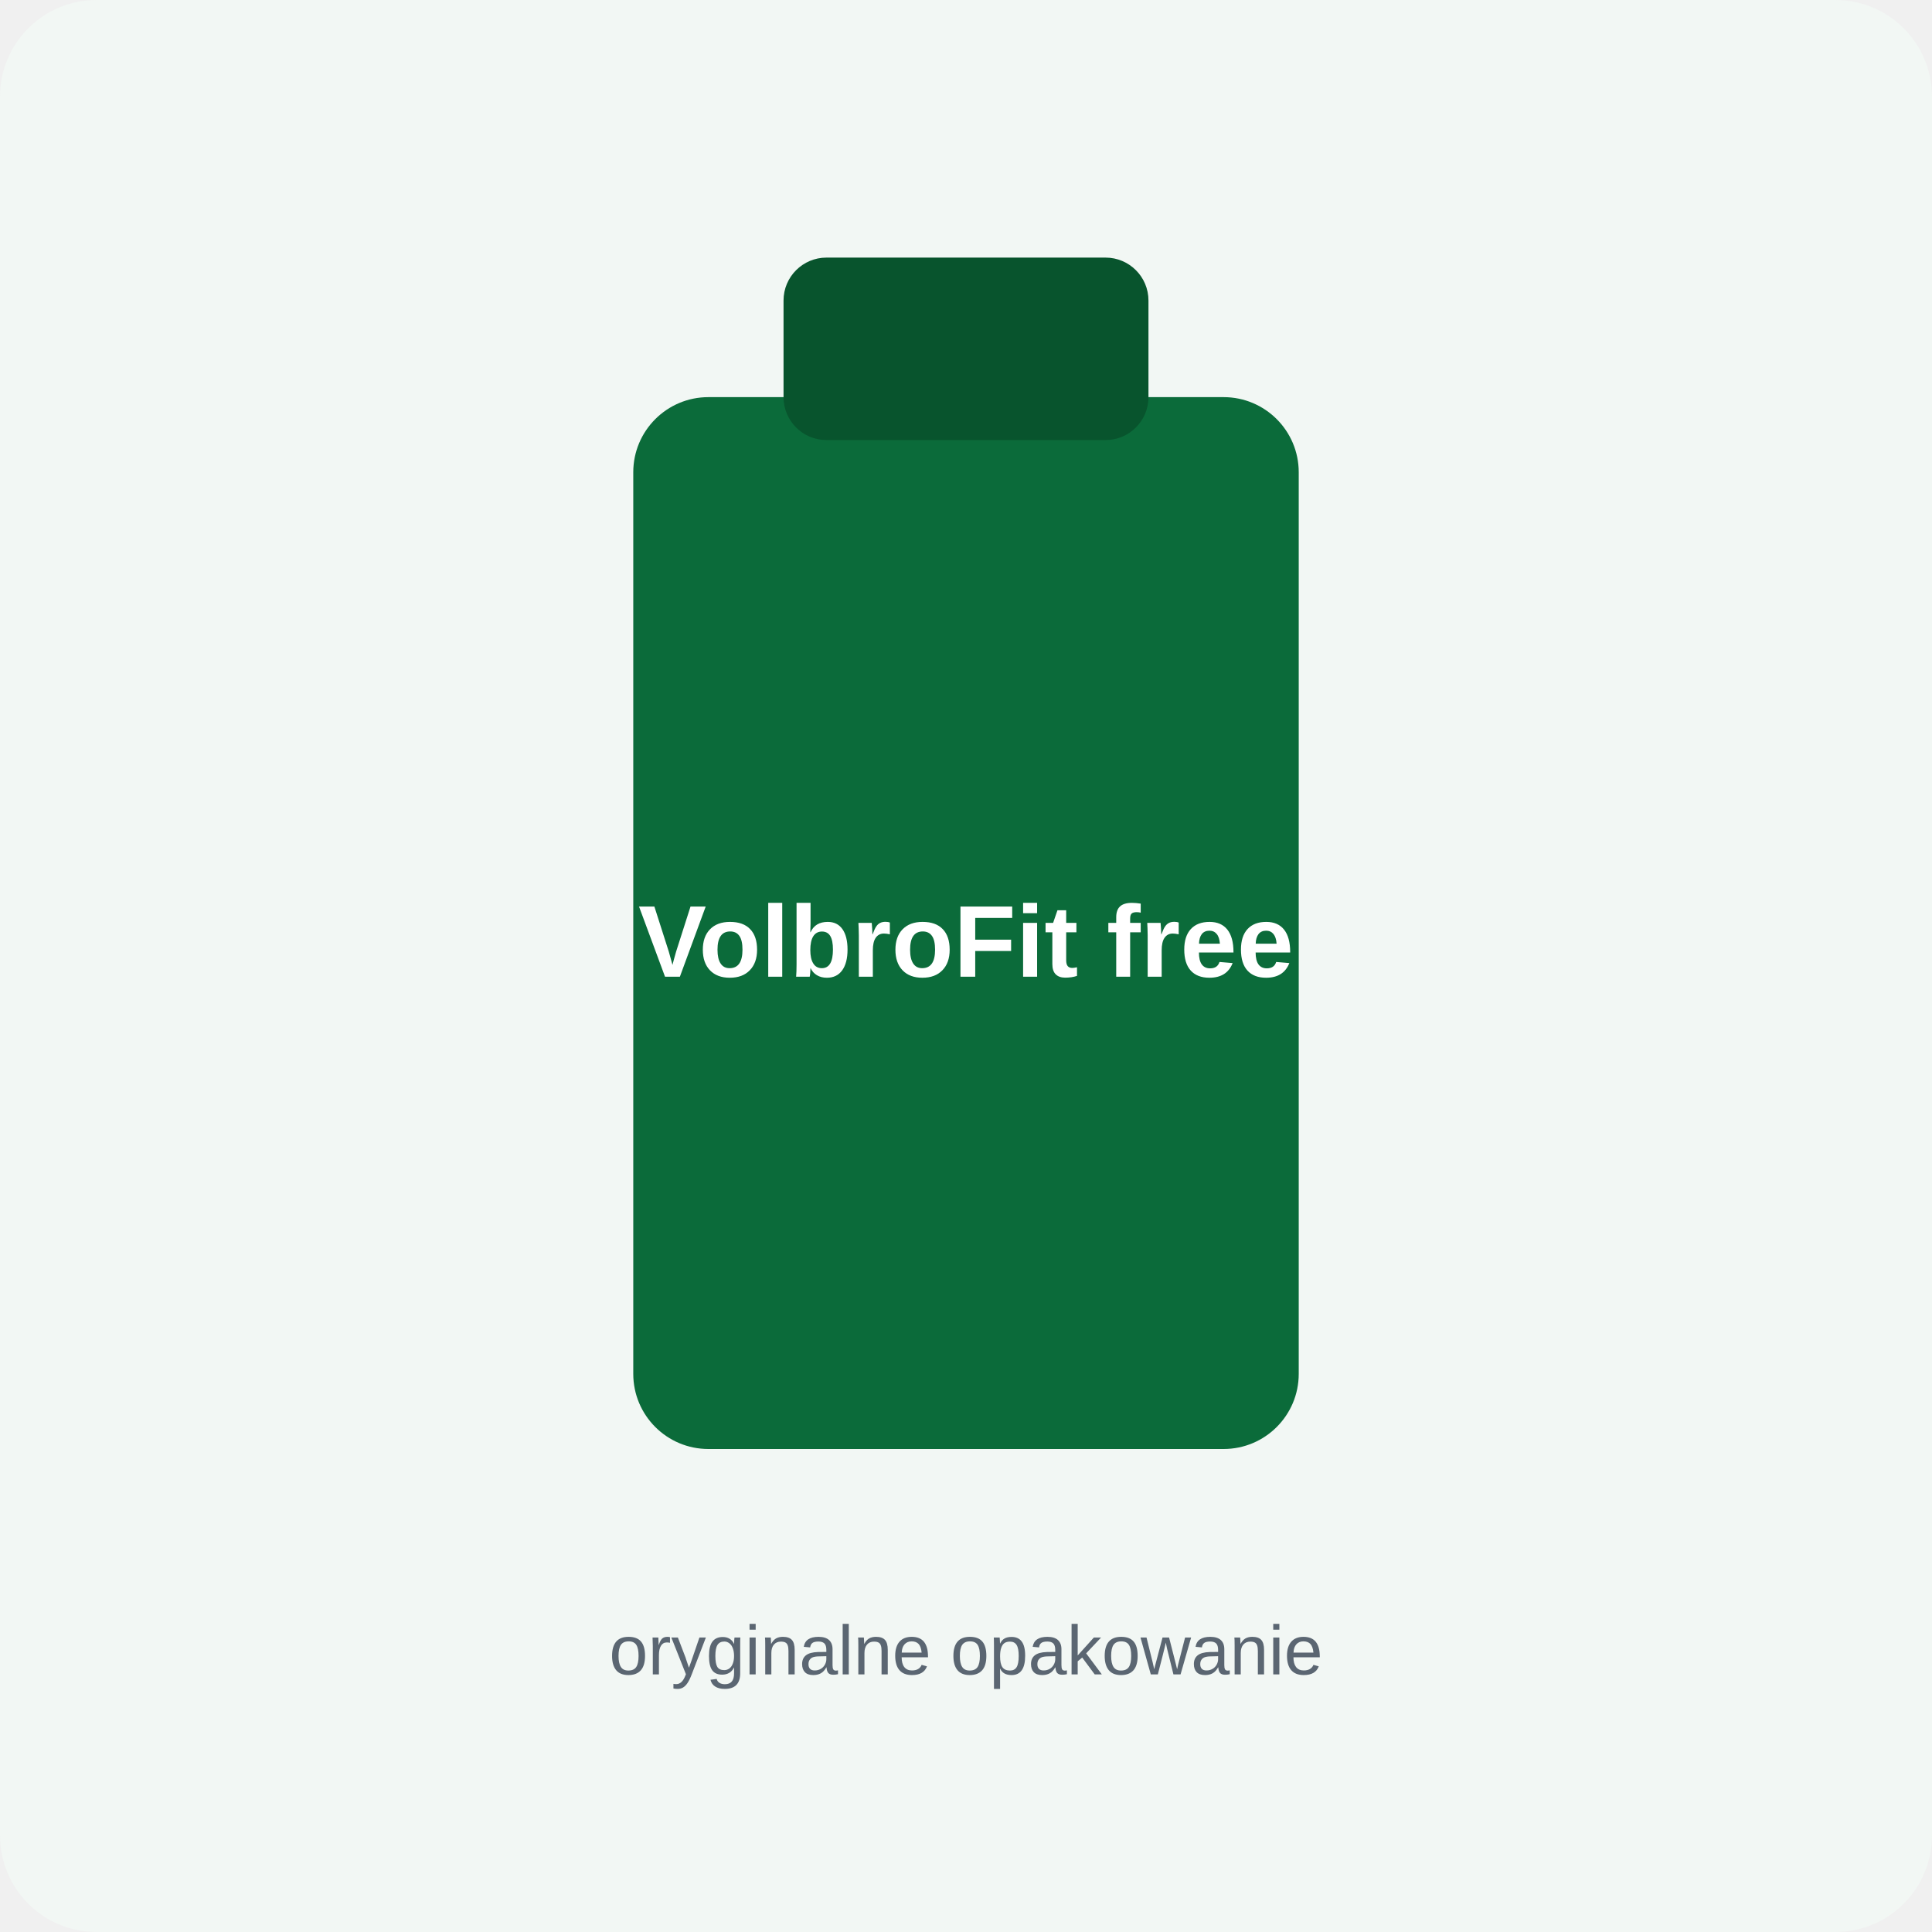
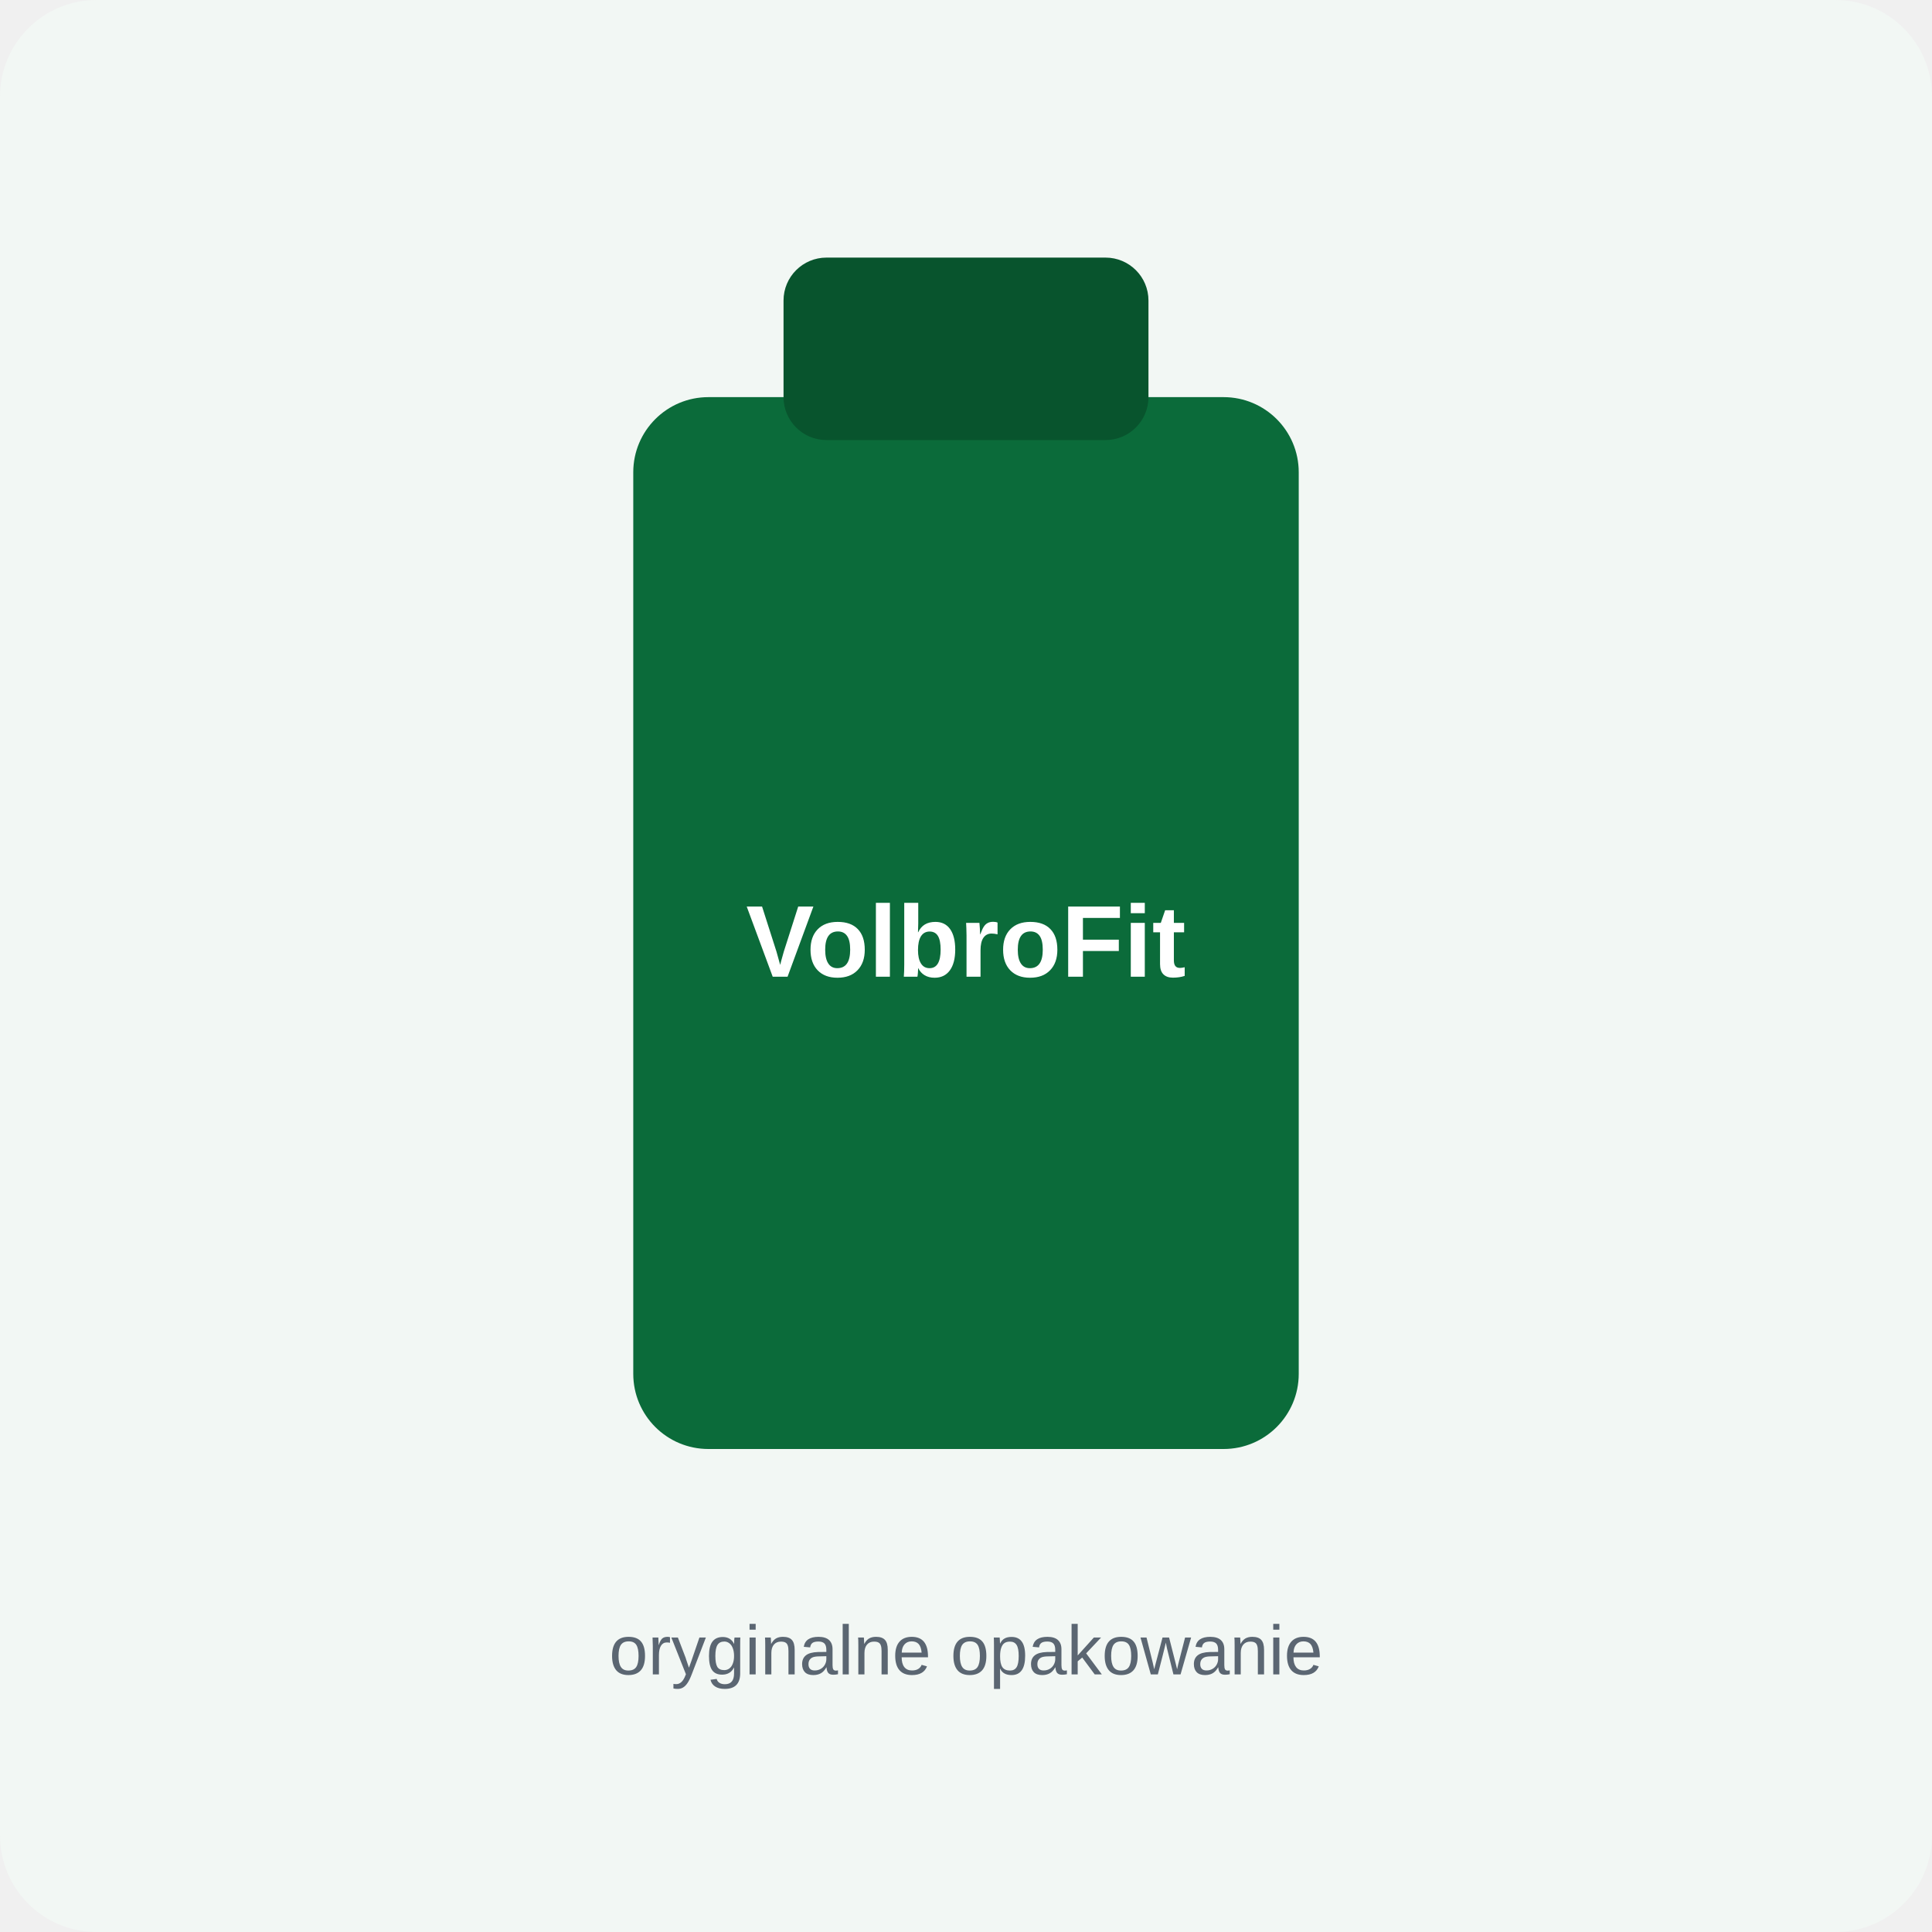
<svg xmlns="http://www.w3.org/2000/svg" width="360" height="360" viewBox="0 0 360 360">
  <rect width="360" height="360" rx="18" fill="#f2f7f4" />
  <rect x="118" y="74" width="124" height="196" rx="14" fill="#0b6b3a" />
  <rect x="146" y="48" width="68" height="34" rx="8" fill="#08542d" />
-   <text x="180" y="182" text-anchor="middle" fill="#fff" font-family="Arial" font-size="19" font-weight="bold">VolbroFit free</text>
+   <text x="180" y="182" text-anchor="middle" fill="#fff" font-family="Arial" font-size="19" font-weight="bold">VolbroFit</text>
  <text x="180" y="312" text-anchor="middle" fill="#5b6672" font-family="Arial" font-size="13">oryginalne opakowanie</text>
</svg>
